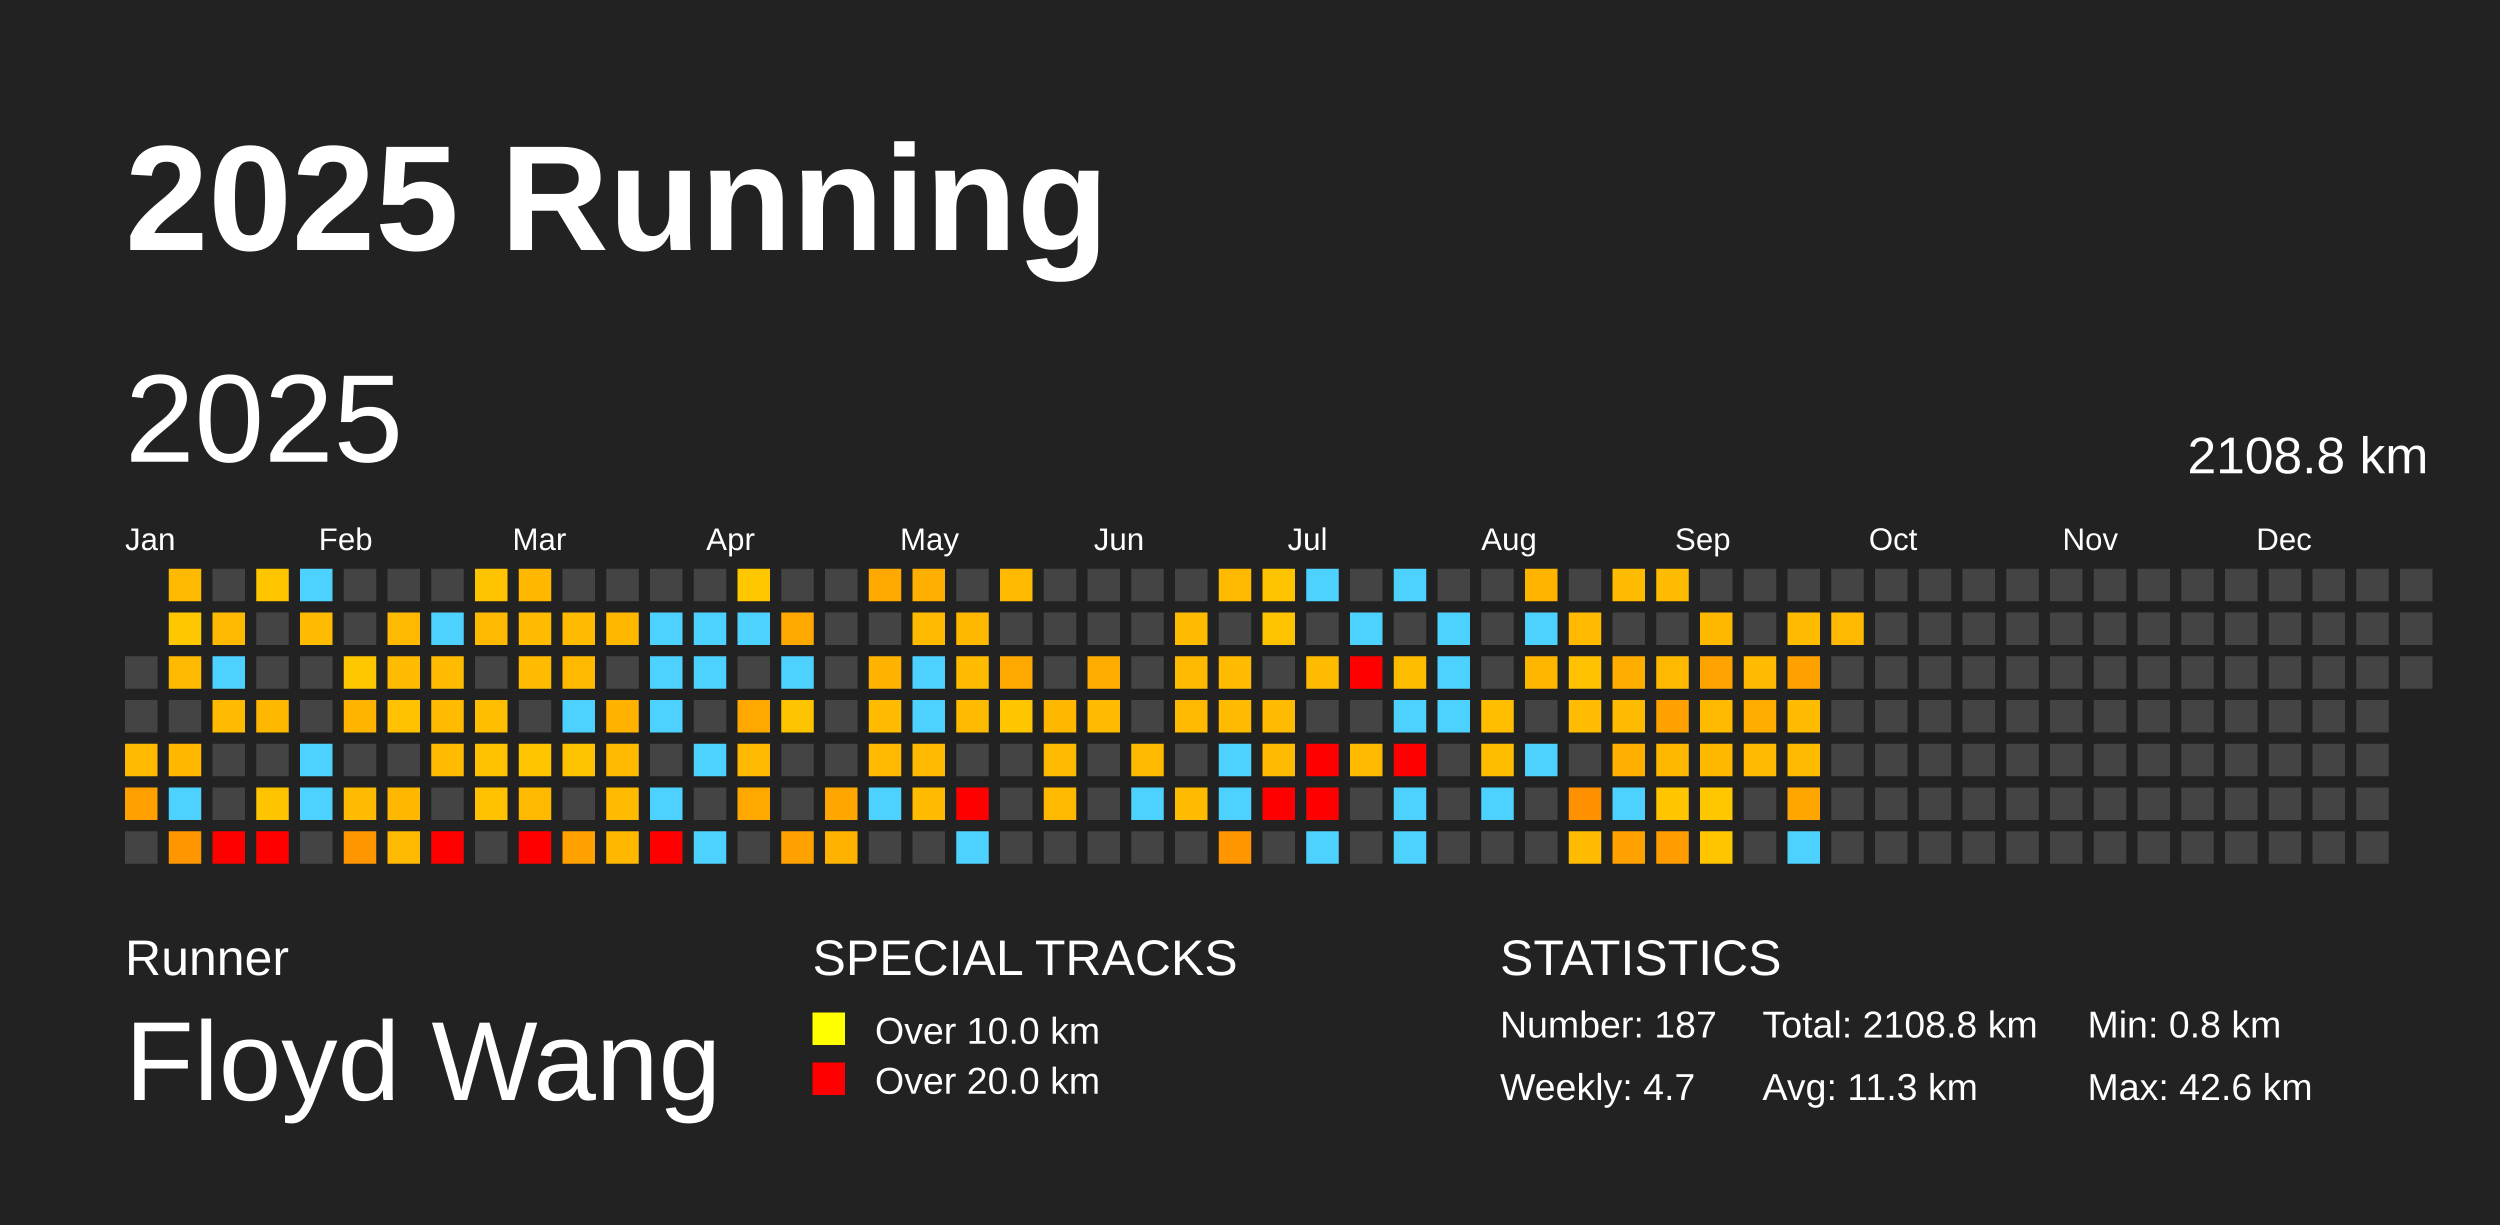
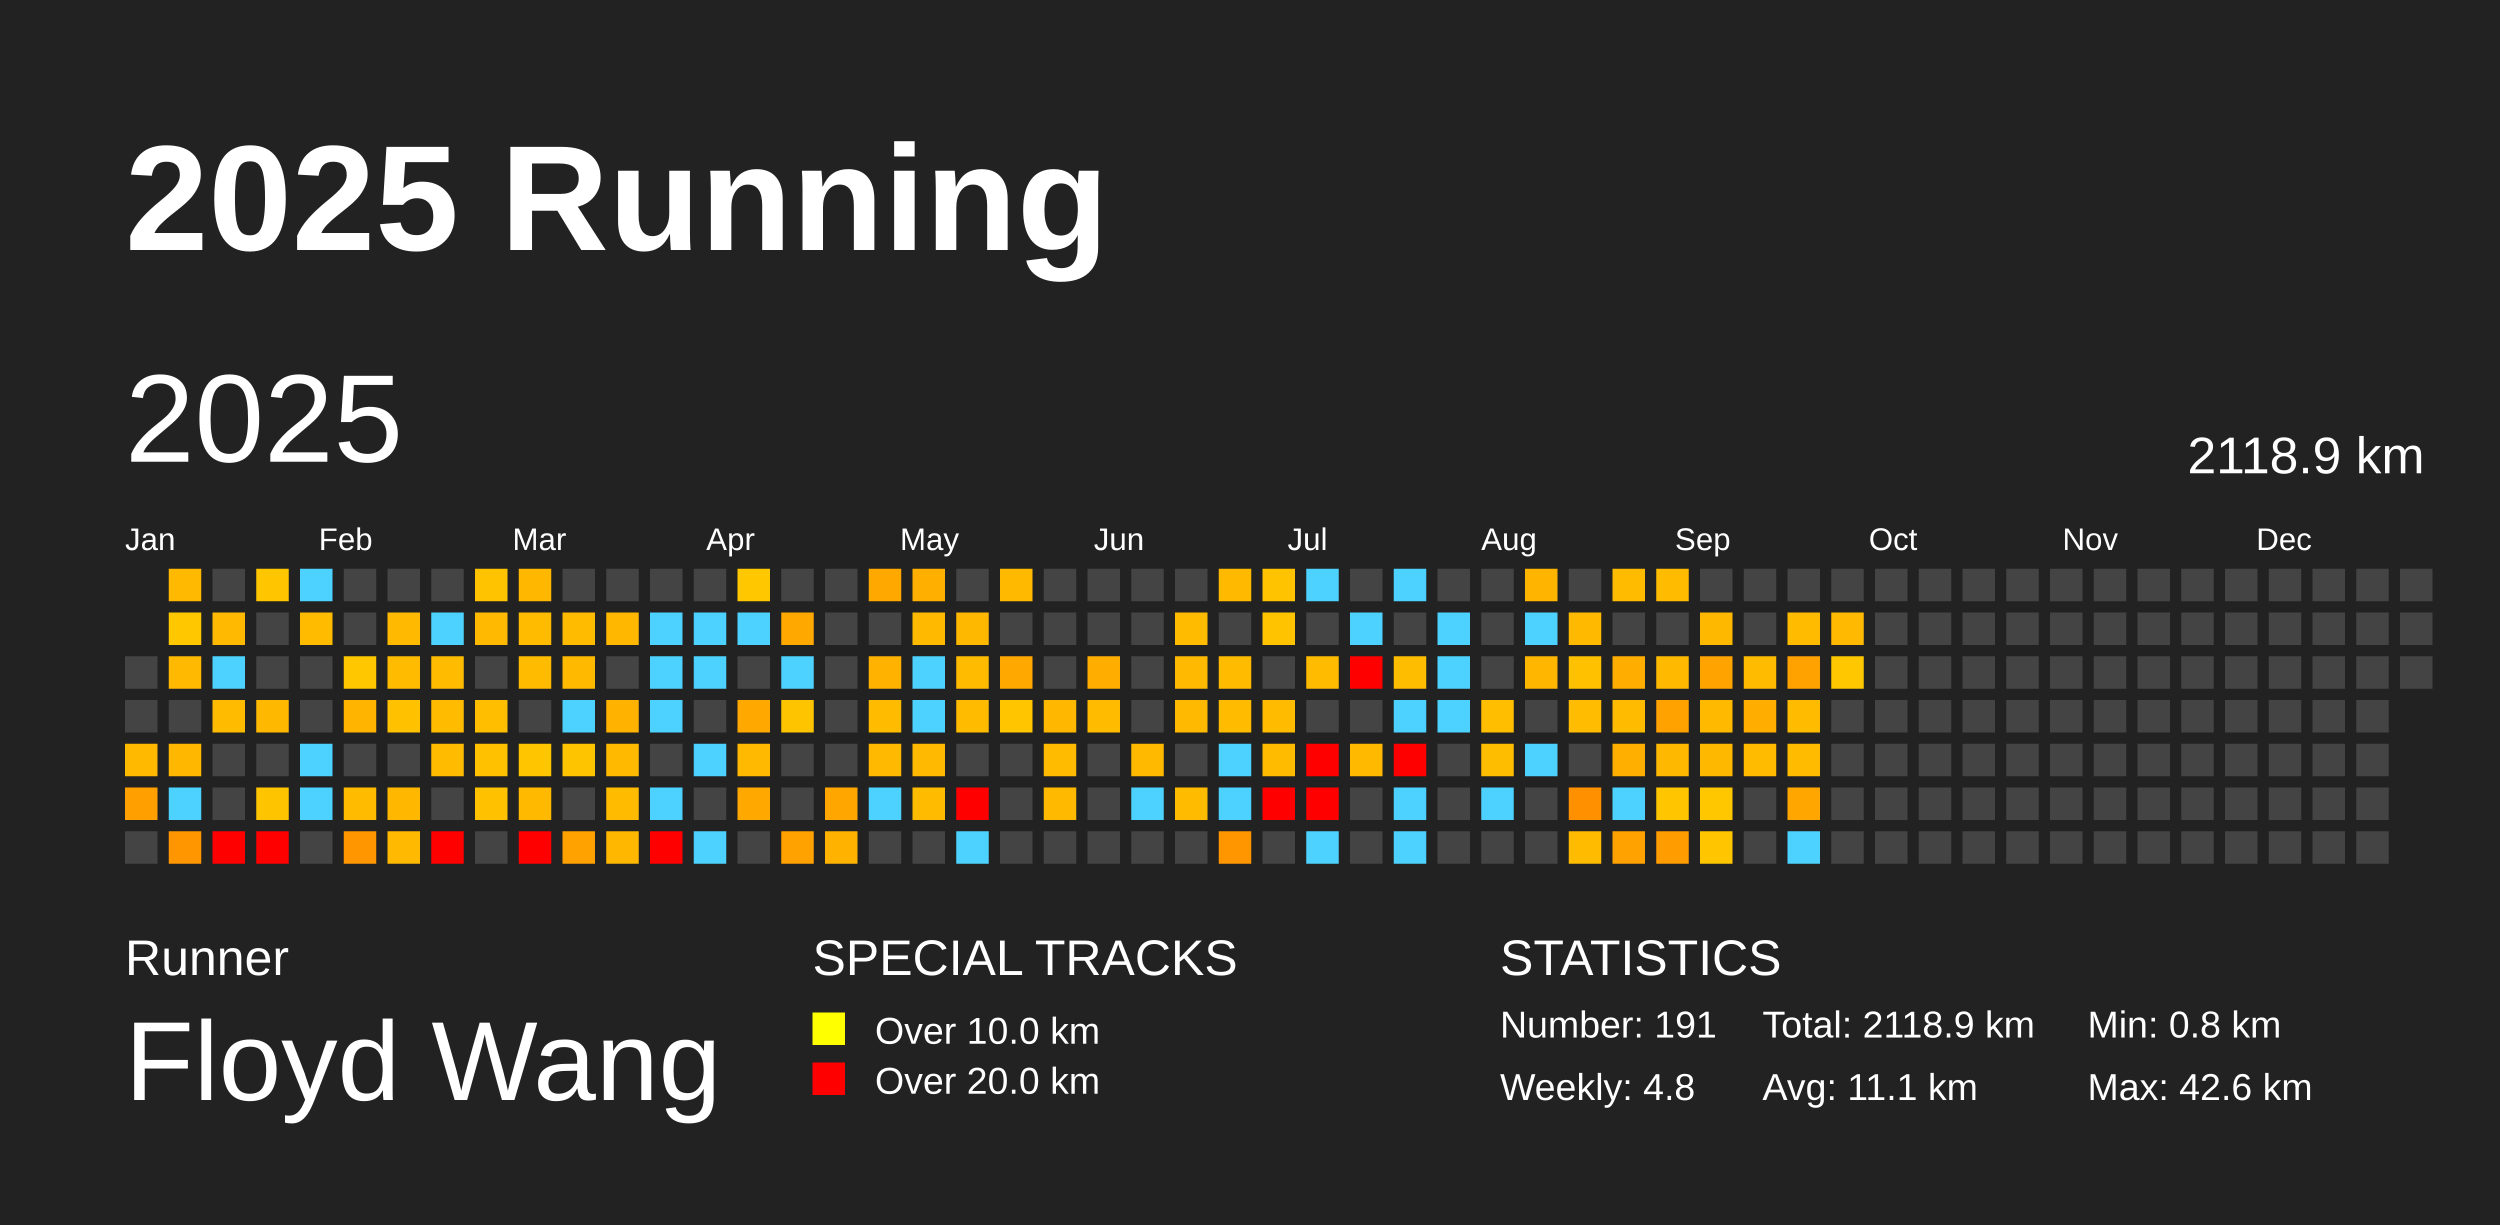
<svg xmlns="http://www.w3.org/2000/svg" baseProfile="full" height="98mm" version="1.1" viewBox="0,0,200,98" width="200mm">
  <defs />
  <rect fill="#222222" height="98" width="200" x="0" y="0" />
  <text fill="#FFFFFF" style="font-size:12px; font-family:Arial; font-weight:bold;" x="10" y="20">2025 Running</text>
  <text fill="#FFFFFF" style="font-size:4px; font-family:Arial" x="10" y="78">Runner</text>
  <text fill="#FFFFFF" style="font-size:9px; font-family:Arial" x="10" y="88">Floyd Wang</text>
  <text fill="#FFFFFF" style="font-size:4px; font-family:Arial" x="65" y="78">SPECIAL TRACKS</text>
  <rect fill="yellow" height="2.6" width="2.6" x="65" y="81" />
  <text fill="#FFFFFF" style="font-size:3px; font-family:Arial" x="70" y="83.5">Over 10.0 km</text>
  <rect fill="red" height="2.6" width="2.6" x="65" y="85" />
  <text fill="#FFFFFF" style="font-size:3px; font-family:Arial" x="70" y="87.5">Over 20.0 km</text>
  <text fill="#FFFFFF" style="font-size:4px; font-family:Arial" x="120" y="78">STATISTICS</text>
-   <text fill="#FFFFFF" style="font-size:3px; font-family:Arial" x="120" y="83">Number: 187</text>
-   <text fill="#FFFFFF" style="font-size:3px; font-family:Arial" x="120" y="88">Weekly: 4.7</text>
-   <text fill="#FFFFFF" style="font-size:3px; font-family:Arial" x="141" y="83">Total: 2108.8 km</text>
-   <text fill="#FFFFFF" style="font-size:3px; font-family:Arial" x="141" y="88">Avg: 11.3 km</text>
+   <text fill="#FFFFFF" style="font-size:3px; font-family:Arial" x="120" y="83">Number: 191</text>
+   <text fill="#FFFFFF" style="font-size:3px; font-family:Arial" x="120" y="88">Weekly: 4.8</text>
+   <text fill="#FFFFFF" style="font-size:3px; font-family:Arial" x="141" y="83">Total: 2118.9 km</text>
+   <text fill="#FFFFFF" style="font-size:3px; font-family:Arial" x="141" y="88">Avg: 11.1 km</text>
  <text fill="#FFFFFF" style="font-size:3px; font-family:Arial" x="167" y="83">Min: 0.8 km</text>
  <text fill="#FFFFFF" style="font-size:3px; font-family:Arial" x="167" y="88">Max: 42.6 km</text>
  <text dominant-baseline="hanging" fill="#FFFFFF" style="font-size:10.0px; font-family:Arial;" x="10" y="30">2025</text>
-   <text dominant-baseline="hanging" fill="#FFFFFF" style="font-size:4.125px; font-family:Arial;" x="175" y="35">2108.8 km</text>
+   <text dominant-baseline="hanging" fill="#FFFFFF" style="font-size:4.125px; font-family:Arial;" x="175" y="35">2118.9 km</text>
  <text fill="#FFFFFF" style="font-size:2.5px; font-family:Arial" x="10.0" y="44">Jan</text>
  <text fill="#FFFFFF" style="font-size:2.5px; font-family:Arial" x="25.5" y="44">Feb</text>
  <text fill="#FFFFFF" style="font-size:2.5px; font-family:Arial" x="41.0" y="44">Mar</text>
  <text fill="#FFFFFF" style="font-size:2.5px; font-family:Arial" x="56.5" y="44">Apr</text>
  <text fill="#FFFFFF" style="font-size:2.5px; font-family:Arial" x="72.0" y="44">May</text>
  <text fill="#FFFFFF" style="font-size:2.5px; font-family:Arial" x="87.5" y="44">Jun</text>
  <text fill="#FFFFFF" style="font-size:2.5px; font-family:Arial" x="103.0" y="44">Jul</text>
  <text fill="#FFFFFF" style="font-size:2.5px; font-family:Arial" x="118.5" y="44">Aug</text>
  <text fill="#FFFFFF" style="font-size:2.5px; font-family:Arial" x="134.0" y="44">Sep</text>
  <text fill="#FFFFFF" style="font-size:2.5px; font-family:Arial" x="149.5" y="44">Oct</text>
  <text fill="#FFFFFF" style="font-size:2.5px; font-family:Arial" x="165.0" y="44">Nov</text>
  <text fill="#FFFFFF" style="font-size:2.5px; font-family:Arial" x="180.5" y="44">Dec</text>
  <rect fill="#444444" height="2.6" width="2.6" x="10.0" y="52.5" />
  <rect fill="#444444" height="2.6" width="2.6" x="10.0" y="56.0" />
  <rect fill="#ffba00" height="2.6" width="2.6" x="10.0" y="59.5" />
  <rect fill="#ff9f00" height="2.6" width="2.6" x="10.0" y="63.0" />
  <rect fill="#444444" height="2.6" width="2.6" x="10.0" y="66.5" />
  <rect fill="#ffb900" height="2.6" width="2.6" x="13.5" y="45.5" />
  <rect fill="#ffc700" height="2.6" width="2.6" x="13.5" y="49.0" />
  <rect fill="#ffb900" height="2.6" width="2.6" x="13.5" y="52.5" />
  <rect fill="#444444" height="2.6" width="2.6" x="13.5" y="56.0" />
  <rect fill="#ffb700" height="2.6" width="2.6" x="13.5" y="59.5" />
  <rect fill="#4dd2ff" height="2.6" width="2.6" x="13.5" y="63.0" />
  <rect fill="#ff9600" height="2.6" width="2.6" x="13.5" y="66.5" />
  <rect fill="#444444" height="2.6" width="2.6" x="17.0" y="45.5" />
  <rect fill="#ffb900" height="2.6" width="2.6" x="17.0" y="49.0" />
  <rect fill="#4dd2ff" height="2.6" width="2.6" x="17.0" y="52.5" />
  <rect fill="#ffbb00" height="2.6" width="2.6" x="17.0" y="56.0" />
  <rect fill="#444444" height="2.6" width="2.6" x="17.0" y="59.5" />
  <rect fill="#444444" height="2.6" width="2.6" x="17.0" y="63.0" />
  <rect fill="red" height="2.6" width="2.6" x="17.0" y="66.5" />
  <rect fill="#ffc600" height="2.6" width="2.6" x="20.5" y="45.5" />
  <rect fill="#444444" height="2.6" width="2.6" x="20.5" y="49.0" />
  <rect fill="#444444" height="2.6" width="2.6" x="20.5" y="52.5" />
  <rect fill="#ffb800" height="2.6" width="2.6" x="20.5" y="56.0" />
  <rect fill="#444444" height="2.6" width="2.6" x="20.5" y="59.5" />
  <rect fill="#ffc400" height="2.6" width="2.6" x="20.5" y="63.0" />
  <rect fill="red" height="2.6" width="2.6" x="20.5" y="66.5" />
  <rect fill="#4dd2ff" height="2.6" width="2.6" x="24.0" y="45.5" />
  <rect fill="#ffbb00" height="2.6" width="2.6" x="24.0" y="49.0" />
  <rect fill="#444444" height="2.6" width="2.6" x="24.0" y="52.5" />
  <rect fill="#444444" height="2.6" width="2.6" x="24.0" y="56.0" />
  <rect fill="#4dd2ff" height="2.6" width="2.6" x="24.0" y="59.5" />
  <rect fill="#4dd2ff" height="2.6" width="2.6" x="24.0" y="63.0" />
  <rect fill="#444444" height="2.6" width="2.6" x="24.0" y="66.5" />
  <rect fill="#444444" height="2.6" width="2.6" x="27.5" y="45.5" />
  <rect fill="#444444" height="2.6" width="2.6" x="27.5" y="49.0" />
  <rect fill="#ffc700" height="2.6" width="2.6" x="27.5" y="52.5" />
  <rect fill="#ffb400" height="2.6" width="2.6" x="27.5" y="56.0" />
  <rect fill="#444444" height="2.6" width="2.6" x="27.5" y="59.5" />
  <rect fill="#ffbb00" height="2.6" width="2.6" x="27.5" y="63.0" />
  <rect fill="#ff9600" height="2.6" width="2.6" x="27.5" y="66.5" />
  <rect fill="#444444" height="2.6" width="2.6" x="31.0" y="45.5" />
  <rect fill="#ffb900" height="2.6" width="2.6" x="31.0" y="49.0" />
  <rect fill="#ffbb00" height="2.6" width="2.6" x="31.0" y="52.5" />
  <rect fill="#ffc100" height="2.6" width="2.6" x="31.0" y="56.0" />
  <rect fill="#444444" height="2.6" width="2.6" x="31.0" y="59.5" />
  <rect fill="#ffb700" height="2.6" width="2.6" x="31.0" y="63.0" />
  <rect fill="#ffb900" height="2.6" width="2.6" x="31.0" y="66.5" />
  <rect fill="#444444" height="2.6" width="2.6" x="34.5" y="45.5" />
  <rect fill="#4dd2ff" height="2.6" width="2.6" x="34.5" y="49.0" />
  <rect fill="#ffbb00" height="2.6" width="2.6" x="34.5" y="52.5" />
  <rect fill="#ffbb00" height="2.6" width="2.6" x="34.5" y="56.0" />
  <rect fill="#ffbb00" height="2.6" width="2.6" x="34.5" y="59.5" />
  <rect fill="#444444" height="2.6" width="2.6" x="34.5" y="63.0" />
  <rect fill="red" height="2.6" width="2.6" x="34.5" y="66.5" />
  <rect fill="#ffc300" height="2.6" width="2.6" x="38.0" y="45.5" />
  <rect fill="#ffb900" height="2.6" width="2.6" x="38.0" y="49.0" />
  <rect fill="#444444" height="2.6" width="2.6" x="38.0" y="52.5" />
  <rect fill="#ffbe00" height="2.6" width="2.6" x="38.0" y="56.0" />
  <rect fill="#ffc100" height="2.6" width="2.6" x="38.0" y="59.5" />
  <rect fill="#ffc100" height="2.6" width="2.6" x="38.0" y="63.0" />
  <rect fill="#444444" height="2.6" width="2.6" x="38.0" y="66.5" />
  <rect fill="#ffb700" height="2.6" width="2.6" x="41.5" y="45.5" />
  <rect fill="#ffbb00" height="2.6" width="2.6" x="41.5" y="49.0" />
  <rect fill="#ffbb00" height="2.6" width="2.6" x="41.5" y="52.5" />
  <rect fill="#444444" height="2.6" width="2.6" x="41.5" y="56.0" />
  <rect fill="#ffc600" height="2.6" width="2.6" x="41.5" y="59.5" />
  <rect fill="#ffba00" height="2.6" width="2.6" x="41.5" y="63.0" />
  <rect fill="red" height="2.6" width="2.6" x="41.5" y="66.5" />
  <rect fill="#444444" height="2.6" width="2.6" x="45.0" y="45.5" />
  <rect fill="#ffbb00" height="2.6" width="2.6" x="45.0" y="49.0" />
  <rect fill="#ffba00" height="2.6" width="2.6" x="45.0" y="52.5" />
  <rect fill="#4dd2ff" height="2.6" width="2.6" x="45.0" y="56.0" />
  <rect fill="#ffc400" height="2.6" width="2.6" x="45.0" y="59.5" />
  <rect fill="#444444" height="2.6" width="2.6" x="45.0" y="63.0" />
  <rect fill="#ffa200" height="2.6" width="2.6" x="45.0" y="66.5" />
  <rect fill="#444444" height="2.6" width="2.6" x="48.5" y="45.5" />
  <rect fill="#ffb700" height="2.6" width="2.6" x="48.5" y="49.0" />
  <rect fill="#444444" height="2.6" width="2.6" x="48.5" y="52.5" />
  <rect fill="#ffb200" height="2.6" width="2.6" x="48.5" y="56.0" />
  <rect fill="#ffba00" height="2.6" width="2.6" x="48.5" y="59.5" />
  <rect fill="#ffbb00" height="2.6" width="2.6" x="48.5" y="63.0" />
  <rect fill="#ffb700" height="2.6" width="2.6" x="48.5" y="66.5" />
  <rect fill="#444444" height="2.6" width="2.6" x="52.0" y="45.5" />
  <rect fill="#4dd2ff" height="2.6" width="2.6" x="52.0" y="49.0" />
  <rect fill="#4dd2ff" height="2.6" width="2.6" x="52.0" y="52.5" />
  <rect fill="#4dd2ff" height="2.6" width="2.6" x="52.0" y="56.0" />
  <rect fill="#444444" height="2.6" width="2.6" x="52.0" y="59.5" />
  <rect fill="#4dd2ff" height="2.6" width="2.6" x="52.0" y="63.0" />
  <rect fill="red" height="2.6" width="2.6" x="52.0" y="66.5" />
  <rect fill="#444444" height="2.6" width="2.6" x="55.5" y="45.5" />
  <rect fill="#4dd2ff" height="2.6" width="2.6" x="55.5" y="49.0" />
  <rect fill="#4dd2ff" height="2.6" width="2.6" x="55.5" y="52.5" />
  <rect fill="#444444" height="2.6" width="2.6" x="55.5" y="56.0" />
  <rect fill="#4dd2ff" height="2.6" width="2.6" x="55.5" y="59.5" />
  <rect fill="#444444" height="2.6" width="2.6" x="55.5" y="63.0" />
  <rect fill="#4dd2ff" height="2.6" width="2.6" x="55.5" y="66.5" />
  <rect fill="#ffc700" height="2.6" width="2.6" x="59.0" y="45.5" />
  <rect fill="#4dd2ff" height="2.6" width="2.6" x="59.0" y="49.0" />
  <rect fill="#444444" height="2.6" width="2.6" x="59.0" y="52.5" />
  <rect fill="#ffa900" height="2.6" width="2.6" x="59.0" y="56.0" />
  <rect fill="#ffb900" height="2.6" width="2.6" x="59.0" y="59.5" />
  <rect fill="#ffa900" height="2.6" width="2.6" x="59.0" y="63.0" />
  <rect fill="#444444" height="2.6" width="2.6" x="59.0" y="66.5" />
  <rect fill="#444444" height="2.6" width="2.6" x="62.5" y="45.5" />
  <rect fill="#ffa900" height="2.6" width="2.6" x="62.5" y="49.0" />
  <rect fill="#4dd2ff" height="2.6" width="2.6" x="62.5" y="52.5" />
  <rect fill="#ffc400" height="2.6" width="2.6" x="62.5" y="56.0" />
  <rect fill="#444444" height="2.6" width="2.6" x="62.5" y="59.5" />
  <rect fill="#444444" height="2.6" width="2.6" x="62.5" y="63.0" />
  <rect fill="#ffa200" height="2.6" width="2.6" x="62.5" y="66.5" />
  <rect fill="#444444" height="2.6" width="2.6" x="66.0" y="45.5" />
  <rect fill="#444444" height="2.6" width="2.6" x="66.0" y="49.0" />
  <rect fill="#444444" height="2.6" width="2.6" x="66.0" y="52.5" />
  <rect fill="#444444" height="2.6" width="2.6" x="66.0" y="56.0" />
  <rect fill="#444444" height="2.6" width="2.6" x="66.0" y="59.5" />
  <rect fill="#ffa700" height="2.6" width="2.6" x="66.0" y="63.0" />
  <rect fill="#ffb300" height="2.6" width="2.6" x="66.0" y="66.5" />
  <rect fill="#ffa900" height="2.6" width="2.6" x="69.5" y="45.5" />
  <rect fill="#444444" height="2.6" width="2.6" x="69.5" y="49.0" />
  <rect fill="#ffb200" height="2.6" width="2.6" x="69.5" y="52.5" />
  <rect fill="#ffbb00" height="2.6" width="2.6" x="69.5" y="56.0" />
  <rect fill="#ffb900" height="2.6" width="2.6" x="69.5" y="59.5" />
  <rect fill="#4dd2ff" height="2.6" width="2.6" x="69.5" y="63.0" />
  <rect fill="#444444" height="2.6" width="2.6" x="69.5" y="66.5" />
  <rect fill="#ffaf00" height="2.6" width="2.6" x="73.0" y="45.5" />
  <rect fill="#ffba00" height="2.6" width="2.6" x="73.0" y="49.0" />
  <rect fill="#4dd2ff" height="2.6" width="2.6" x="73.0" y="52.5" />
  <rect fill="#4dd2ff" height="2.6" width="2.6" x="73.0" y="56.0" />
  <rect fill="#ffb900" height="2.6" width="2.6" x="73.0" y="59.5" />
  <rect fill="#ffbb00" height="2.6" width="2.6" x="73.0" y="63.0" />
  <rect fill="#444444" height="2.6" width="2.6" x="73.0" y="66.5" />
  <rect fill="#444444" height="2.6" width="2.6" x="76.5" y="45.5" />
  <rect fill="#ffb800" height="2.6" width="2.6" x="76.5" y="49.0" />
  <rect fill="#ffbb00" height="2.6" width="2.6" x="76.5" y="52.5" />
  <rect fill="#ffbb00" height="2.6" width="2.6" x="76.5" y="56.0" />
  <rect fill="#444444" height="2.6" width="2.6" x="76.5" y="59.5" />
  <rect fill="red" height="2.6" width="2.6" x="76.5" y="63.0" />
  <rect fill="#4dd2ff" height="2.6" width="2.6" x="76.5" y="66.5" />
  <rect fill="#ffba00" height="2.6" width="2.6" x="80.0" y="45.5" />
  <rect fill="#444444" height="2.6" width="2.6" x="80.0" y="49.0" />
  <rect fill="#ffa800" height="2.6" width="2.6" x="80.0" y="52.5" />
  <rect fill="#ffc600" height="2.6" width="2.6" x="80.0" y="56.0" />
  <rect fill="#444444" height="2.6" width="2.6" x="80.0" y="59.5" />
  <rect fill="#444444" height="2.6" width="2.6" x="80.0" y="63.0" />
  <rect fill="#444444" height="2.6" width="2.6" x="80.0" y="66.5" />
  <rect fill="#444444" height="2.6" width="2.6" x="83.5" y="45.5" />
  <rect fill="#444444" height="2.6" width="2.6" x="83.5" y="49.0" />
  <rect fill="#444444" height="2.6" width="2.6" x="83.5" y="52.5" />
  <rect fill="#ffb700" height="2.6" width="2.6" x="83.5" y="56.0" />
  <rect fill="#ffbb00" height="2.6" width="2.6" x="83.5" y="59.5" />
  <rect fill="#ffba00" height="2.6" width="2.6" x="83.5" y="63.0" />
  <rect fill="#444444" height="2.6" width="2.6" x="83.5" y="66.5" />
  <rect fill="#444444" height="2.6" width="2.6" x="87.0" y="45.5" />
  <rect fill="#444444" height="2.6" width="2.6" x="87.0" y="49.0" />
  <rect fill="#ffae00" height="2.6" width="2.6" x="87.0" y="52.5" />
  <rect fill="#ffbb00" height="2.6" width="2.6" x="87.0" y="56.0" />
  <rect fill="#444444" height="2.6" width="2.6" x="87.0" y="59.5" />
  <rect fill="#444444" height="2.6" width="2.6" x="87.0" y="63.0" />
  <rect fill="#444444" height="2.6" width="2.6" x="87.0" y="66.5" />
  <rect fill="#444444" height="2.6" width="2.6" x="90.5" y="45.5" />
  <rect fill="#444444" height="2.6" width="2.6" x="90.5" y="49.0" />
  <rect fill="#444444" height="2.6" width="2.6" x="90.5" y="52.5" />
  <rect fill="#444444" height="2.6" width="2.6" x="90.5" y="56.0" />
  <rect fill="#ffba00" height="2.6" width="2.6" x="90.5" y="59.5" />
  <rect fill="#4dd2ff" height="2.6" width="2.6" x="90.5" y="63.0" />
  <rect fill="#444444" height="2.6" width="2.6" x="90.5" y="66.5" />
  <rect fill="#444444" height="2.6" width="2.6" x="94.0" y="45.5" />
  <rect fill="#ffbb00" height="2.6" width="2.6" x="94.0" y="49.0" />
  <rect fill="#ffb900" height="2.6" width="2.6" x="94.0" y="52.5" />
  <rect fill="#ffb900" height="2.6" width="2.6" x="94.0" y="56.0" />
  <rect fill="#444444" height="2.6" width="2.6" x="94.0" y="59.5" />
  <rect fill="#ffbb00" height="2.6" width="2.6" x="94.0" y="63.0" />
  <rect fill="#444444" height="2.6" width="2.6" x="94.0" y="66.5" />
  <rect fill="#ffba00" height="2.6" width="2.6" x="97.5" y="45.5" />
  <rect fill="#444444" height="2.6" width="2.6" x="97.5" y="49.0" />
  <rect fill="#ffbb00" height="2.6" width="2.6" x="97.5" y="52.5" />
  <rect fill="#ffbb00" height="2.6" width="2.6" x="97.5" y="56.0" />
  <rect fill="#4dd2ff" height="2.6" width="2.6" x="97.5" y="59.5" />
  <rect fill="#4dd2ff" height="2.6" width="2.6" x="97.5" y="63.0" />
  <rect fill="#ff9600" height="2.6" width="2.6" x="97.5" y="66.5" />
  <rect fill="#ffc300" height="2.6" width="2.6" x="101.0" y="45.5" />
  <rect fill="#ffc300" height="2.6" width="2.6" x="101.0" y="49.0" />
  <rect fill="#444444" height="2.6" width="2.6" x="101.0" y="52.5" />
  <rect fill="#ffbb00" height="2.6" width="2.6" x="101.0" y="56.0" />
  <rect fill="#ffbb00" height="2.6" width="2.6" x="101.0" y="59.5" />
  <rect fill="red" height="2.6" width="2.6" x="101.0" y="63.0" />
  <rect fill="#444444" height="2.6" width="2.6" x="101.0" y="66.5" />
  <rect fill="#4dd2ff" height="2.6" width="2.6" x="104.5" y="45.5" />
  <rect fill="#444444" height="2.6" width="2.6" x="104.5" y="49.0" />
  <rect fill="#ffbb00" height="2.6" width="2.6" x="104.5" y="52.5" />
  <rect fill="#444444" height="2.6" width="2.6" x="104.5" y="56.0" />
  <rect fill="red" height="2.6" width="2.6" x="104.5" y="59.5" />
  <rect fill="red" height="2.6" width="2.6" x="104.5" y="63.0" />
  <rect fill="#4dd2ff" height="2.6" width="2.6" x="104.5" y="66.5" />
  <rect fill="#444444" height="2.6" width="2.6" x="108.0" y="45.5" />
  <rect fill="#4dd2ff" height="2.6" width="2.6" x="108.0" y="49.0" />
  <rect fill="red" height="2.6" width="2.6" x="108.0" y="52.5" />
  <rect fill="#444444" height="2.6" width="2.6" x="108.0" y="56.0" />
  <rect fill="#ffba00" height="2.6" width="2.6" x="108.0" y="59.5" />
  <rect fill="#444444" height="2.6" width="2.6" x="108.0" y="63.0" />
  <rect fill="#444444" height="2.6" width="2.6" x="108.0" y="66.5" />
  <rect fill="#4dd2ff" height="2.6" width="2.6" x="111.5" y="45.5" />
  <rect fill="#444444" height="2.6" width="2.6" x="111.5" y="49.0" />
  <rect fill="#ffbd00" height="2.6" width="2.6" x="111.5" y="52.5" />
  <rect fill="#4dd2ff" height="2.6" width="2.6" x="111.5" y="56.0" />
  <rect fill="red" height="2.6" width="2.6" x="111.5" y="59.5" />
  <rect fill="#4dd2ff" height="2.6" width="2.6" x="111.5" y="63.0" />
  <rect fill="#4dd2ff" height="2.6" width="2.6" x="111.5" y="66.5" />
  <rect fill="#444444" height="2.6" width="2.6" x="115.0" y="45.5" />
  <rect fill="#4dd2ff" height="2.6" width="2.6" x="115.0" y="49.0" />
  <rect fill="#4dd2ff" height="2.6" width="2.6" x="115.0" y="52.5" />
  <rect fill="#4dd2ff" height="2.6" width="2.6" x="115.0" y="56.0" />
  <rect fill="#444444" height="2.6" width="2.6" x="115.0" y="59.5" />
  <rect fill="#444444" height="2.6" width="2.6" x="115.0" y="63.0" />
  <rect fill="#444444" height="2.6" width="2.6" x="115.0" y="66.5" />
  <rect fill="#444444" height="2.6" width="2.6" x="118.5" y="45.5" />
  <rect fill="#444444" height="2.6" width="2.6" x="118.5" y="49.0" />
  <rect fill="#444444" height="2.6" width="2.6" x="118.5" y="52.5" />
  <rect fill="#ffbf00" height="2.6" width="2.6" x="118.5" y="56.0" />
  <rect fill="#ffbd00" height="2.6" width="2.6" x="118.5" y="59.5" />
  <rect fill="#4dd2ff" height="2.6" width="2.6" x="118.5" y="63.0" />
  <rect fill="#444444" height="2.6" width="2.6" x="118.5" y="66.5" />
  <rect fill="#ffb500" height="2.6" width="2.6" x="122.0" y="45.5" />
  <rect fill="#4dd2ff" height="2.6" width="2.6" x="122.0" y="49.0" />
  <rect fill="#ffb600" height="2.6" width="2.6" x="122.0" y="52.5" />
  <rect fill="#444444" height="2.6" width="2.6" x="122.0" y="56.0" />
  <rect fill="#4dd2ff" height="2.6" width="2.6" x="122.0" y="59.5" />
  <rect fill="#444444" height="2.6" width="2.6" x="122.0" y="63.0" />
  <rect fill="#444444" height="2.6" width="2.6" x="122.0" y="66.5" />
  <rect fill="#444444" height="2.6" width="2.6" x="125.5" y="45.5" />
  <rect fill="#ffba00" height="2.6" width="2.6" x="125.5" y="49.0" />
  <rect fill="#ffc100" height="2.6" width="2.6" x="125.5" y="52.5" />
  <rect fill="#ffbc00" height="2.6" width="2.6" x="125.5" y="56.0" />
  <rect fill="#444444" height="2.6" width="2.6" x="125.5" y="59.5" />
  <rect fill="#ff9000" height="2.6" width="2.6" x="125.5" y="63.0" />
  <rect fill="#ffbb00" height="2.6" width="2.6" x="125.5" y="66.5" />
  <rect fill="#ffbb00" height="2.6" width="2.6" x="129.0" y="45.5" />
  <rect fill="#444444" height="2.6" width="2.6" x="129.0" y="49.0" />
  <rect fill="#ffae00" height="2.6" width="2.6" x="129.0" y="52.5" />
  <rect fill="#ffbb00" height="2.6" width="2.6" x="129.0" y="56.0" />
  <rect fill="#ffaf00" height="2.6" width="2.6" x="129.0" y="59.5" />
  <rect fill="#4dd2ff" height="2.6" width="2.6" x="129.0" y="63.0" />
  <rect fill="#ffa200" height="2.6" width="2.6" x="129.0" y="66.5" />
  <rect fill="#ffbb00" height="2.6" width="2.6" x="132.5" y="45.5" />
  <rect fill="#444444" height="2.6" width="2.6" x="132.5" y="49.0" />
  <rect fill="#ffba00" height="2.6" width="2.6" x="132.5" y="52.5" />
  <rect fill="#ffa200" height="2.6" width="2.6" x="132.5" y="56.0" />
  <rect fill="#ffb800" height="2.6" width="2.6" x="132.5" y="59.5" />
  <rect fill="#ffc600" height="2.6" width="2.6" x="132.5" y="63.0" />
  <rect fill="#ff9c00" height="2.6" width="2.6" x="132.5" y="66.5" />
  <rect fill="#444444" height="2.6" width="2.6" x="136.0" y="45.5" />
  <rect fill="#ffb800" height="2.6" width="2.6" x="136.0" y="49.0" />
  <rect fill="#ffa300" height="2.6" width="2.6" x="136.0" y="52.5" />
  <rect fill="#ffba00" height="2.6" width="2.6" x="136.0" y="56.0" />
  <rect fill="#ffb800" height="2.6" width="2.6" x="136.0" y="59.5" />
  <rect fill="#ffc700" height="2.6" width="2.6" x="136.0" y="63.0" />
  <rect fill="#ffc600" height="2.6" width="2.6" x="136.0" y="66.5" />
  <rect fill="#444444" height="2.6" width="2.6" x="139.5" y="45.5" />
  <rect fill="#444444" height="2.6" width="2.6" x="139.5" y="49.0" />
  <rect fill="#ffbb00" height="2.6" width="2.6" x="139.5" y="52.5" />
  <rect fill="#ffae00" height="2.6" width="2.6" x="139.5" y="56.0" />
  <rect fill="#ffbb00" height="2.6" width="2.6" x="139.5" y="59.5" />
  <rect fill="#444444" height="2.6" width="2.6" x="139.5" y="63.0" />
  <rect fill="#444444" height="2.6" width="2.6" x="139.5" y="66.5" />
  <rect fill="#444444" height="2.6" width="2.6" x="143.0" y="45.5" />
  <rect fill="#ffbb00" height="2.6" width="2.6" x="143.0" y="49.0" />
  <rect fill="#ffa200" height="2.6" width="2.6" x="143.0" y="52.5" />
  <rect fill="#ffbb00" height="2.6" width="2.6" x="143.0" y="56.0" />
  <rect fill="#ffbb00" height="2.6" width="2.6" x="143.0" y="59.5" />
  <rect fill="#ffa700" height="2.6" width="2.6" x="143.0" y="63.0" />
  <rect fill="#4dd2ff" height="2.6" width="2.6" x="143.0" y="66.5" />
  <rect fill="#444444" height="2.6" width="2.6" x="146.5" y="45.5" />
  <rect fill="#ffb900" height="2.6" width="2.6" x="146.5" y="49.0" />
-   <rect fill="#444444" height="2.6" width="2.6" x="146.5" y="52.5" />
+   <rect fill="#ffc700" height="2.6" width="2.6" x="146.5" y="52.5" />
  <rect fill="#444444" height="2.6" width="2.6" x="146.5" y="56.0" />
  <rect fill="#444444" height="2.6" width="2.6" x="146.5" y="59.5" />
  <rect fill="#444444" height="2.6" width="2.6" x="146.5" y="63.0" />
  <rect fill="#444444" height="2.6" width="2.6" x="146.5" y="66.5" />
  <rect fill="#444444" height="2.6" width="2.6" x="150.0" y="45.5" />
  <rect fill="#444444" height="2.6" width="2.6" x="150.0" y="49.0" />
  <rect fill="#444444" height="2.6" width="2.6" x="150.0" y="52.5" />
  <rect fill="#444444" height="2.6" width="2.6" x="150.0" y="56.0" />
  <rect fill="#444444" height="2.6" width="2.6" x="150.0" y="59.5" />
  <rect fill="#444444" height="2.6" width="2.6" x="150.0" y="63.0" />
  <rect fill="#444444" height="2.6" width="2.6" x="150.0" y="66.5" />
  <rect fill="#444444" height="2.6" width="2.6" x="153.5" y="45.5" />
  <rect fill="#444444" height="2.6" width="2.6" x="153.5" y="49.0" />
  <rect fill="#444444" height="2.6" width="2.6" x="153.5" y="52.5" />
  <rect fill="#444444" height="2.6" width="2.6" x="153.5" y="56.0" />
  <rect fill="#444444" height="2.6" width="2.6" x="153.5" y="59.5" />
  <rect fill="#444444" height="2.6" width="2.6" x="153.5" y="63.0" />
  <rect fill="#444444" height="2.6" width="2.6" x="153.5" y="66.5" />
  <rect fill="#444444" height="2.6" width="2.6" x="157.0" y="45.5" />
  <rect fill="#444444" height="2.6" width="2.6" x="157.0" y="49.0" />
  <rect fill="#444444" height="2.6" width="2.6" x="157.0" y="52.5" />
  <rect fill="#444444" height="2.6" width="2.6" x="157.0" y="56.0" />
  <rect fill="#444444" height="2.6" width="2.6" x="157.0" y="59.5" />
  <rect fill="#444444" height="2.6" width="2.6" x="157.0" y="63.0" />
  <rect fill="#444444" height="2.6" width="2.6" x="157.0" y="66.5" />
  <rect fill="#444444" height="2.6" width="2.6" x="160.5" y="45.5" />
  <rect fill="#444444" height="2.6" width="2.6" x="160.5" y="49.0" />
  <rect fill="#444444" height="2.6" width="2.6" x="160.5" y="52.5" />
  <rect fill="#444444" height="2.6" width="2.6" x="160.5" y="56.0" />
  <rect fill="#444444" height="2.6" width="2.6" x="160.5" y="59.5" />
  <rect fill="#444444" height="2.6" width="2.6" x="160.5" y="63.0" />
  <rect fill="#444444" height="2.6" width="2.6" x="160.5" y="66.5" />
  <rect fill="#444444" height="2.6" width="2.6" x="164.0" y="45.5" />
  <rect fill="#444444" height="2.6" width="2.6" x="164.0" y="49.0" />
  <rect fill="#444444" height="2.6" width="2.6" x="164.0" y="52.5" />
  <rect fill="#444444" height="2.6" width="2.6" x="164.0" y="56.0" />
  <rect fill="#444444" height="2.6" width="2.6" x="164.0" y="59.5" />
  <rect fill="#444444" height="2.6" width="2.6" x="164.0" y="63.0" />
  <rect fill="#444444" height="2.6" width="2.6" x="164.0" y="66.5" />
  <rect fill="#444444" height="2.6" width="2.6" x="167.5" y="45.5" />
  <rect fill="#444444" height="2.6" width="2.6" x="167.5" y="49.0" />
  <rect fill="#444444" height="2.6" width="2.6" x="167.5" y="52.5" />
  <rect fill="#444444" height="2.6" width="2.6" x="167.5" y="56.0" />
  <rect fill="#444444" height="2.6" width="2.6" x="167.5" y="59.5" />
  <rect fill="#444444" height="2.6" width="2.6" x="167.5" y="63.0" />
  <rect fill="#444444" height="2.6" width="2.6" x="167.5" y="66.5" />
  <rect fill="#444444" height="2.6" width="2.6" x="171.0" y="45.5" />
  <rect fill="#444444" height="2.6" width="2.6" x="171.0" y="49.0" />
  <rect fill="#444444" height="2.6" width="2.6" x="171.0" y="52.5" />
  <rect fill="#444444" height="2.6" width="2.6" x="171.0" y="56.0" />
  <rect fill="#444444" height="2.6" width="2.6" x="171.0" y="59.5" />
  <rect fill="#444444" height="2.6" width="2.6" x="171.0" y="63.0" />
  <rect fill="#444444" height="2.6" width="2.6" x="171.0" y="66.5" />
  <rect fill="#444444" height="2.6" width="2.6" x="174.5" y="45.5" />
  <rect fill="#444444" height="2.6" width="2.6" x="174.5" y="49.0" />
  <rect fill="#444444" height="2.6" width="2.6" x="174.5" y="52.5" />
  <rect fill="#444444" height="2.6" width="2.6" x="174.5" y="56.0" />
  <rect fill="#444444" height="2.6" width="2.6" x="174.5" y="59.5" />
  <rect fill="#444444" height="2.6" width="2.6" x="174.5" y="63.0" />
  <rect fill="#444444" height="2.6" width="2.6" x="174.5" y="66.5" />
  <rect fill="#444444" height="2.6" width="2.6" x="178.0" y="45.5" />
  <rect fill="#444444" height="2.6" width="2.6" x="178.0" y="49.0" />
  <rect fill="#444444" height="2.6" width="2.6" x="178.0" y="52.5" />
  <rect fill="#444444" height="2.6" width="2.6" x="178.0" y="56.0" />
  <rect fill="#444444" height="2.6" width="2.6" x="178.0" y="59.5" />
  <rect fill="#444444" height="2.6" width="2.6" x="178.0" y="63.0" />
  <rect fill="#444444" height="2.6" width="2.6" x="178.0" y="66.5" />
  <rect fill="#444444" height="2.6" width="2.6" x="181.5" y="45.5" />
  <rect fill="#444444" height="2.6" width="2.6" x="181.5" y="49.0" />
  <rect fill="#444444" height="2.6" width="2.6" x="181.5" y="52.5" />
  <rect fill="#444444" height="2.6" width="2.6" x="181.5" y="56.0" />
  <rect fill="#444444" height="2.6" width="2.6" x="181.5" y="59.5" />
  <rect fill="#444444" height="2.6" width="2.6" x="181.5" y="63.0" />
  <rect fill="#444444" height="2.6" width="2.6" x="181.5" y="66.5" />
  <rect fill="#444444" height="2.6" width="2.6" x="185.0" y="45.5" />
  <rect fill="#444444" height="2.6" width="2.6" x="185.0" y="49.0" />
  <rect fill="#444444" height="2.6" width="2.6" x="185.0" y="52.5" />
  <rect fill="#444444" height="2.6" width="2.6" x="185.0" y="56.0" />
  <rect fill="#444444" height="2.6" width="2.6" x="185.0" y="59.5" />
  <rect fill="#444444" height="2.6" width="2.6" x="185.0" y="63.0" />
  <rect fill="#444444" height="2.6" width="2.6" x="185.0" y="66.5" />
  <rect fill="#444444" height="2.6" width="2.6" x="188.5" y="45.5" />
  <rect fill="#444444" height="2.6" width="2.6" x="188.5" y="49.0" />
  <rect fill="#444444" height="2.6" width="2.6" x="188.5" y="52.5" />
  <rect fill="#444444" height="2.6" width="2.6" x="188.5" y="56.0" />
  <rect fill="#444444" height="2.6" width="2.6" x="188.5" y="59.5" />
  <rect fill="#444444" height="2.6" width="2.6" x="188.5" y="63.0" />
  <rect fill="#444444" height="2.6" width="2.6" x="188.5" y="66.5" />
  <rect fill="#444444" height="2.6" width="2.6" x="192.0" y="45.5" />
  <rect fill="#444444" height="2.6" width="2.6" x="192.0" y="49.0" />
  <rect fill="#444444" height="2.6" width="2.6" x="192.0" y="52.5" />
</svg>
